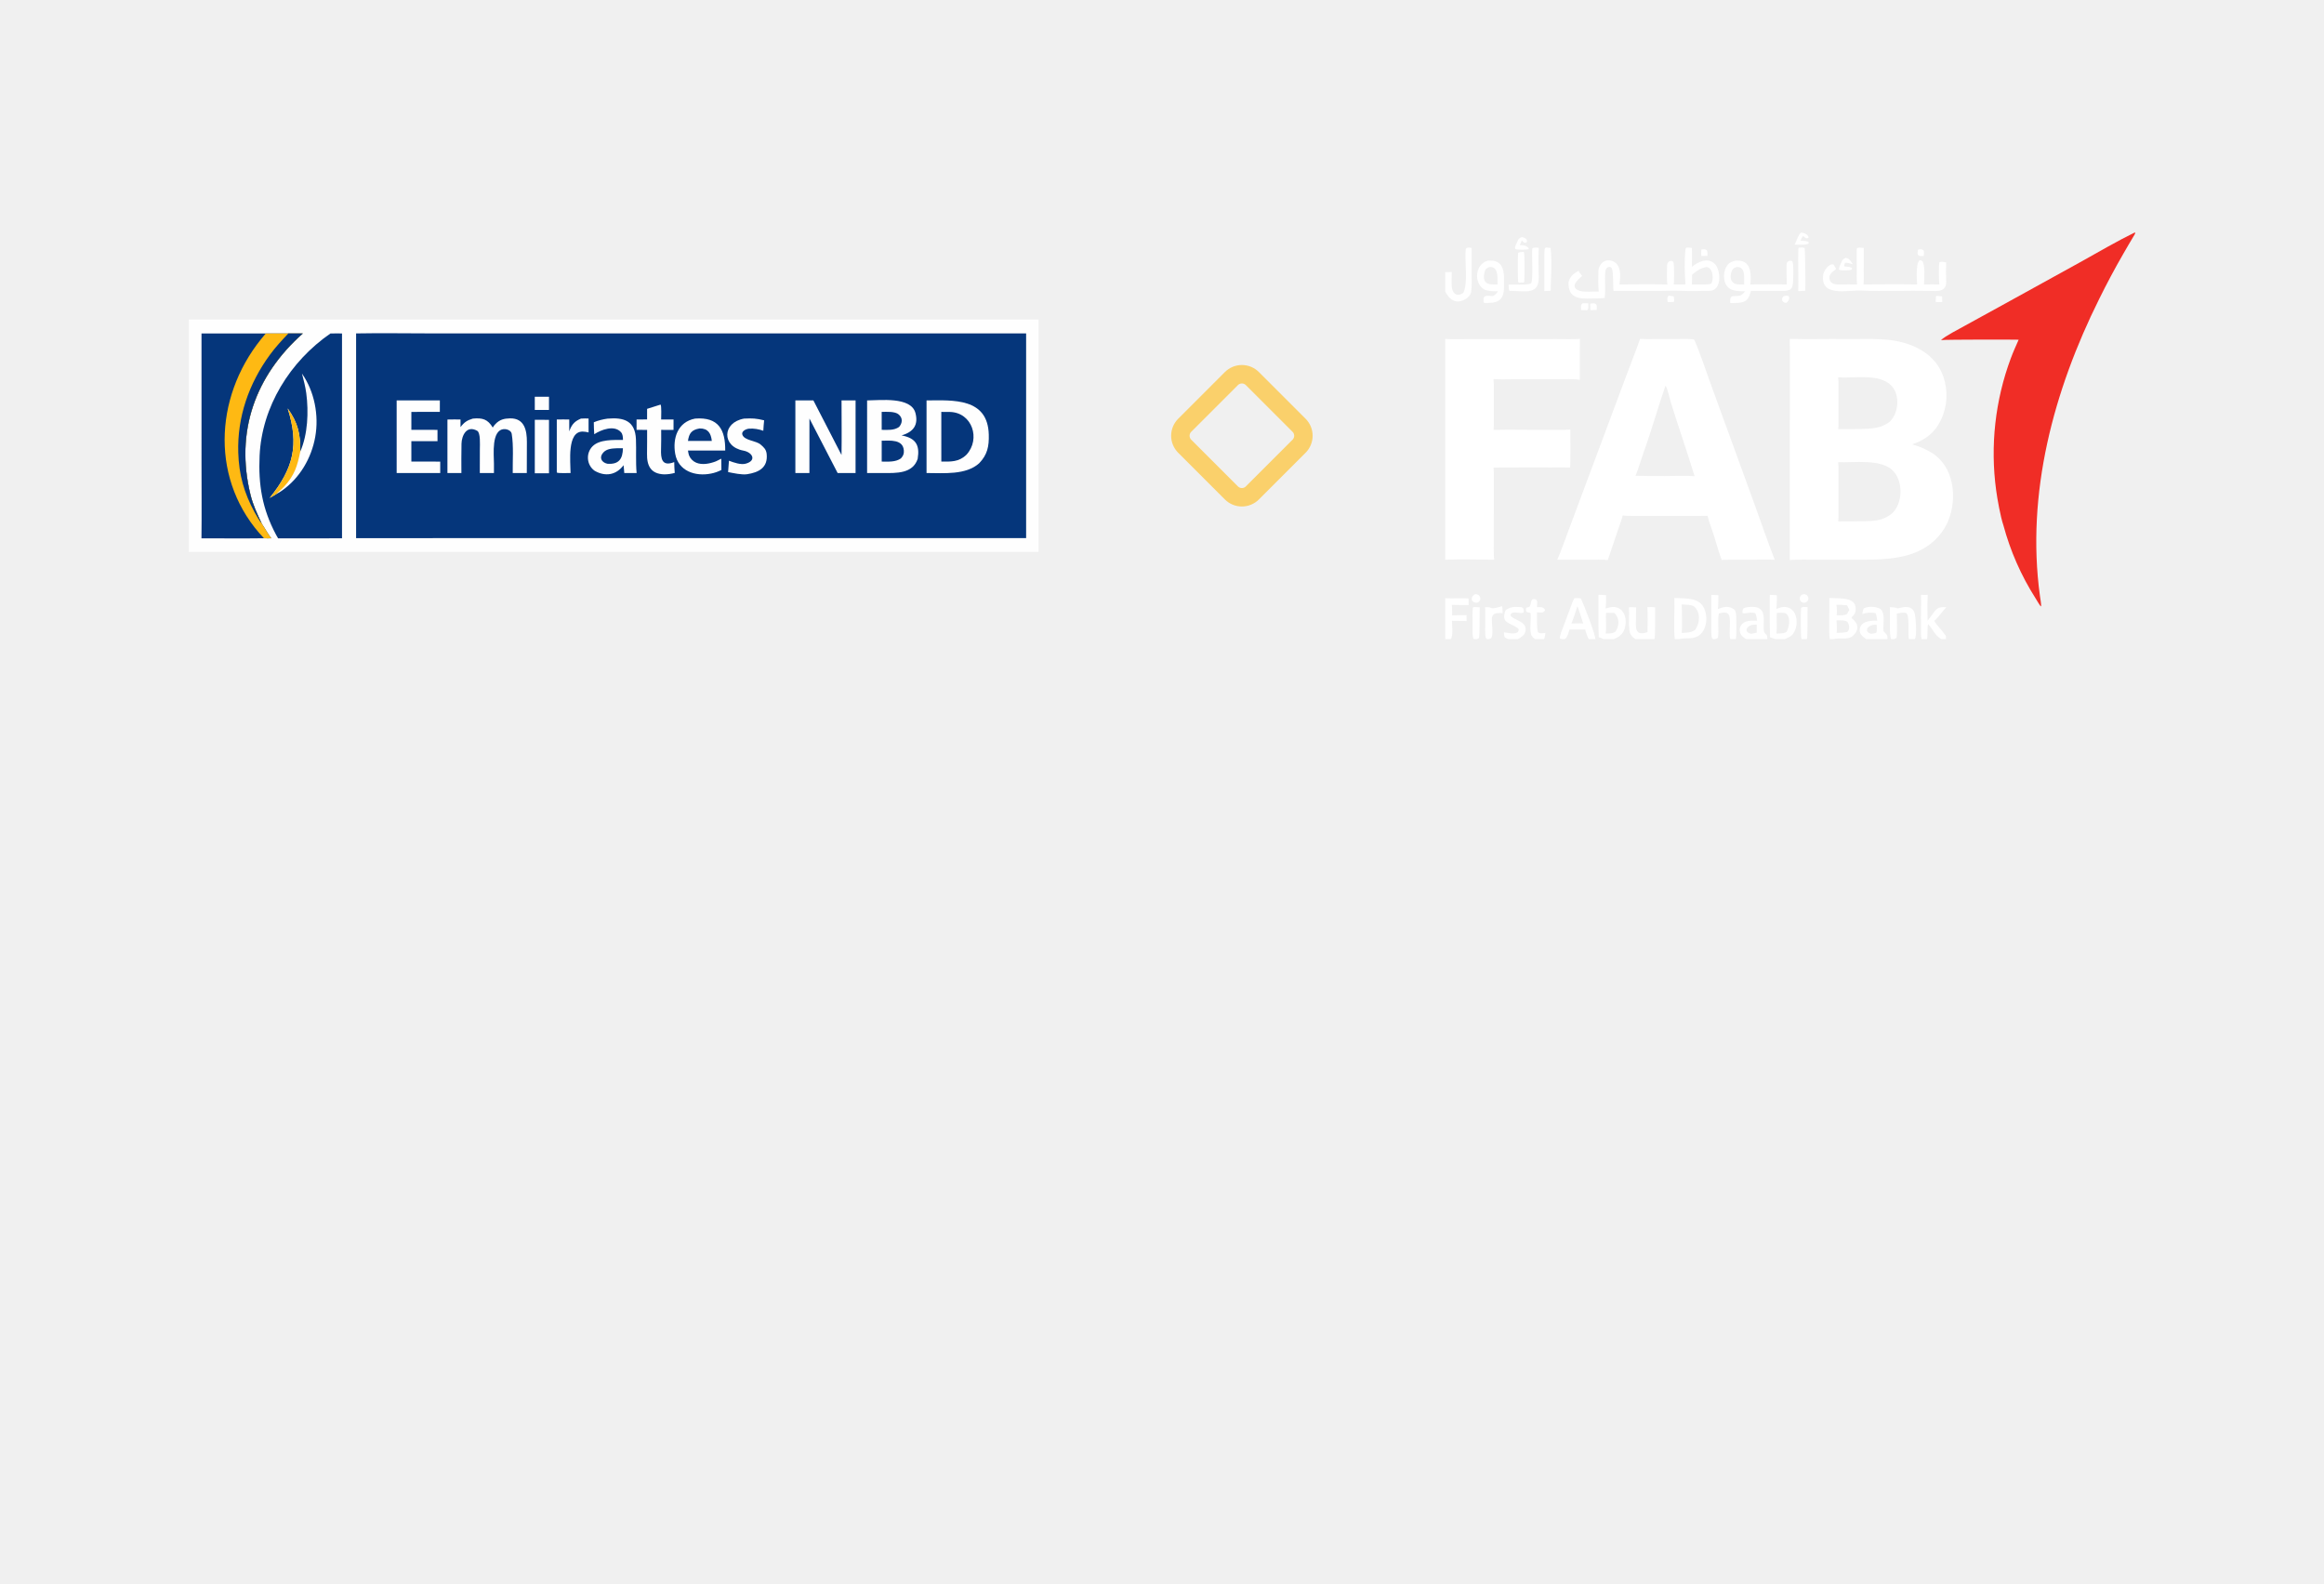
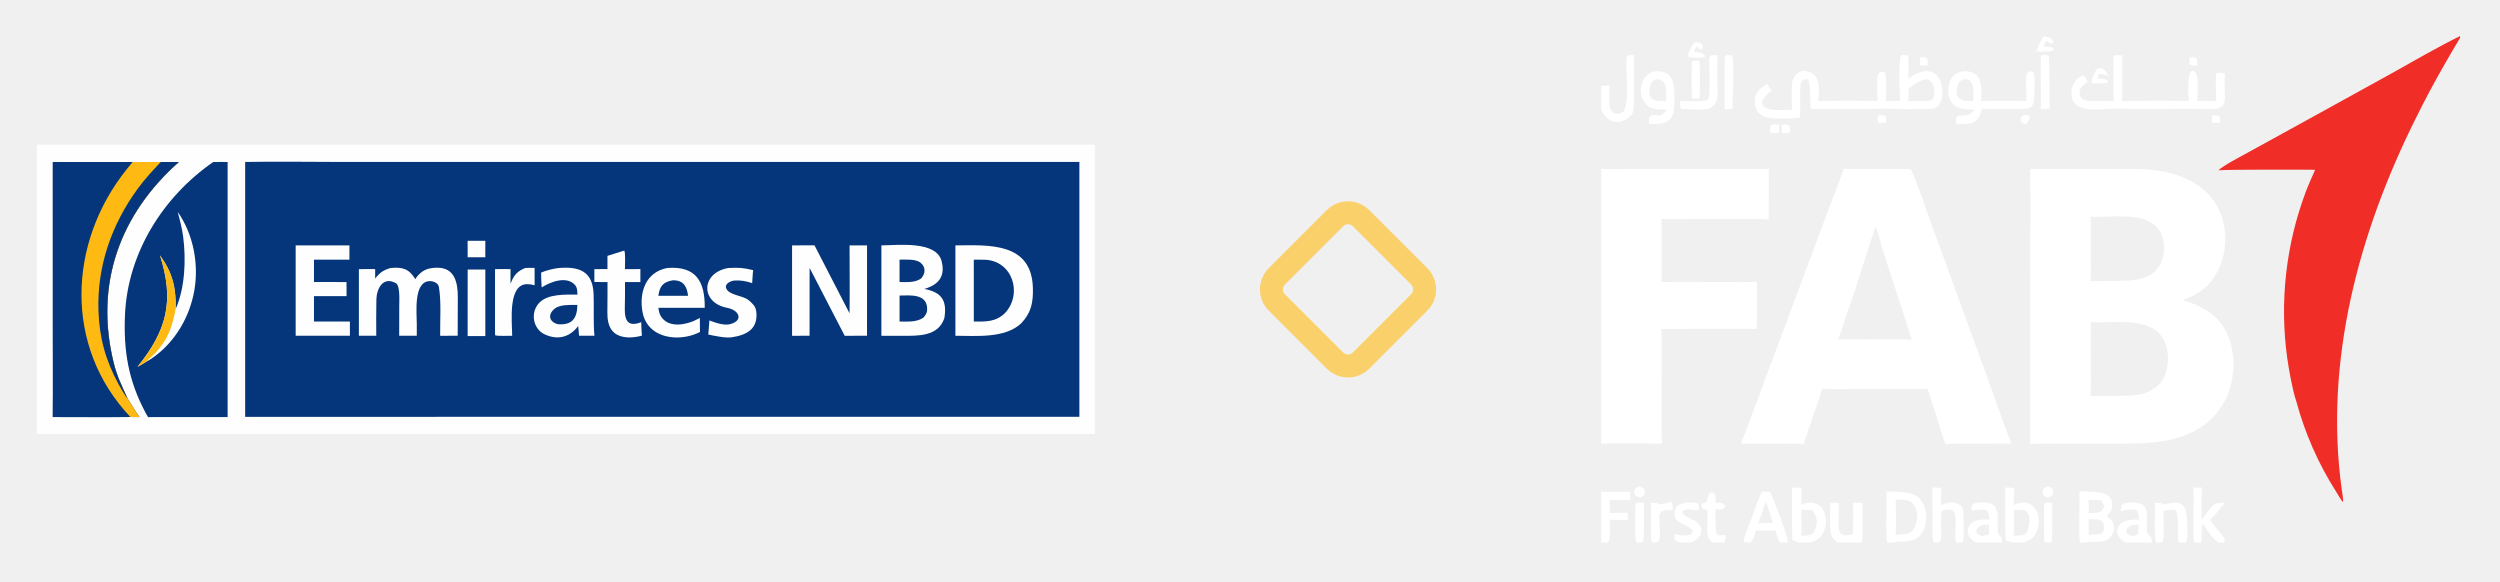
- <svg xmlns="http://www.w3.org/2000/svg" width="320" height="218" viewBox="0 0 320 218" fill="none">
+ <svg xmlns="http://www.w3.org/2000/svg" width="276.48" height="64.32" viewBox="21.92 28 276.48 64.32" fill="none">
  <path d="M26 44H143V76H26V44Z" fill="#FEFEFE" />
  <path d="M49.033 45.912C52.38 45.846 55.958 45.909 59.319 45.909L141.291 45.91L141.291 74.093L49.033 74.1L49.033 45.912Z" fill="#05367B" />
  <path d="M127.58 55.138C131.261 55.107 136.017 54.761 136.149 59.852C136.19 61.437 135.973 62.602 134.823 63.79C133.006 65.436 129.921 65.139 127.58 65.133L127.58 55.138Z" fill="#FEFEFE" />
  <path d="M129.613 56.716C130.011 56.712 130.398 56.712 130.796 56.723C133.894 56.809 135.044 60.467 133.084 62.602L133.062 62.624C132.033 63.627 130.915 63.568 129.615 63.559L129.613 56.716Z" fill="#05367B" />
  <path d="M119.395 55.137C121.143 55.129 125.444 54.584 126.049 56.864C126.488 58.518 125.761 59.487 124.143 59.953C126.104 60.327 126.67 61.281 126.358 63.185C125.679 65.237 123.423 65.139 121.66 65.138L119.394 65.133L119.395 55.137Z" fill="#FEFEFE" />
  <path d="M121.405 60.684C122.562 60.669 124.35 60.465 124.455 62.047C124.486 62.51 124.352 62.781 124.051 63.119C123.306 63.65 122.292 63.564 121.404 63.559L121.405 60.684Z" fill="#05367B" />
  <path d="M121.402 56.716C122.065 56.71 123.227 56.623 123.744 57.069C124.33 57.574 124.265 58.24 123.8 58.789C123.111 59.281 122.215 59.198 121.404 59.188L121.402 56.716Z" fill="#05367B" />
  <path d="M109.517 55.137L111.997 55.133L115.871 62.649C115.911 60.194 115.875 57.602 115.875 55.137L117.808 55.137L117.805 65.132L115.337 65.134L111.456 57.631L111.452 65.132L109.517 65.134V55.137Z" fill="#FEFEFE" />
  <path d="M65.109 57.64C66.439 57.515 67.147 57.717 67.848 58.871C67.956 58.69 68.085 58.522 68.233 58.37C68.822 57.772 69.414 57.624 70.224 57.608C72.215 57.567 72.555 59.268 72.549 60.852C72.543 62.283 72.543 63.707 72.537 65.132L70.6 65.134C70.575 63.424 70.738 61.434 70.46 59.739C70.387 59.291 69.828 59.068 69.401 59.09C67.639 59.185 68.006 62.572 68.013 63.816L68.013 65.131L66.067 65.133L66.074 61.845C66.075 61.24 66.183 59.591 65.71 59.323C64.254 58.498 63.572 59.978 63.546 61.093C63.512 62.551 63.528 63.792 63.532 65.133L61.609 65.133L61.61 57.768C62.203 57.75 62.815 57.759 63.41 57.761L63.411 58.811C63.91 58.149 64.321 57.87 65.109 57.64Z" fill="#FEFEFE" />
  <path d="M54.618 55.137L60.565 55.137L60.563 56.716L56.643 56.717L56.643 59.187L60.241 59.192C60.254 59.697 60.243 60.24 60.243 60.748L56.642 60.749L56.643 63.558L60.616 63.561V65.133L54.619 65.131L54.618 55.137Z" fill="#FEFEFE" />
  <path d="M83.647 57.645C85.922 57.446 87.457 57.951 87.566 60.493C87.63 62.008 87.517 63.632 87.659 65.131L85.959 65.131C85.944 64.814 85.891 64.38 85.86 64.056C84.851 65.419 83.348 65.668 81.885 64.829C80.762 64.045 80.641 62.401 81.595 61.449C82.558 60.488 84.482 60.578 85.78 60.581C85.766 60.202 85.769 59.8 85.5 59.504C84.564 58.474 82.759 59.183 81.824 59.79C81.777 59.279 81.775 58.668 81.762 58.147C82.335 57.901 83.029 57.729 83.647 57.645Z" fill="#FEFEFE" />
  <path d="M84.967 61.722L85.773 61.72C85.749 63.195 85.207 63.982 83.619 63.856C82.802 63.663 82.462 62.981 83.066 62.315C83.554 61.777 84.29 61.755 84.967 61.722Z" fill="#05367B" />
  <path d="M95.718 57.637C98.945 57.388 99.888 59.195 99.858 62.037H94.732C94.761 62.218 94.797 62.498 94.858 62.66C95.03 63.125 95.385 63.501 95.842 63.702C96.684 64.07 97.744 63.845 98.569 63.529C98.793 63.433 99.092 63.274 99.317 63.162L99.332 64.711C98.878 64.947 98.392 65.116 97.889 65.211C95.757 65.635 93.388 64.878 92.969 62.474C92.6 60.355 93.306 58.092 95.718 57.637Z" fill="#FEFEFE" />
  <path d="M96.325 58.998C97.5 58.975 97.897 59.676 98.012 60.711L94.728 60.711C94.883 59.648 95.241 59.182 96.325 58.998Z" fill="#05367B" />
  <path d="M102.467 57.638C103.623 57.589 104.088 57.602 105.216 57.877C105.162 58.219 105.132 58.947 105.104 59.315C104.476 59.093 103.818 58.975 103.144 59.025C102.735 59.055 102.063 59.373 102.215 59.843C102.485 60.677 104.094 60.655 104.74 61.219C105.169 61.593 105.476 61.857 105.561 62.47C105.778 64.405 104.461 65.055 102.869 65.298C102.13 65.405 100.993 65.148 100.254 65.002C100.303 64.482 100.342 63.961 100.373 63.439C101.037 63.695 102.036 64.038 102.688 63.843C104.198 63.428 103.647 62.288 102.348 62.045C99.358 61.486 99.415 58.166 102.467 57.638Z" fill="#FEFEFE" />
  <path d="M90.956 55.71C91.105 55.873 91.038 57.427 91.036 57.761L92.743 57.76L92.74 59.194L91.04 59.191C91.04 60.041 91.054 60.956 91.023 61.804C90.974 63.141 91.124 64.296 92.837 63.628C92.833 64.131 92.874 64.619 92.91 65.119C92.436 65.25 91.946 65.318 91.453 65.319C89.618 65.256 89.061 64.14 89.091 62.496C89.112 61.408 89.099 60.286 89.105 59.195L87.652 59.187L87.651 57.765L89.1 57.754L89.101 56.297C89.716 56.093 90.335 55.897 90.956 55.71Z" fill="#FEFEFE" />
  <path d="M79.997 57.638C80.311 57.61 80.72 57.623 81.042 57.624L81.044 59.547C80.777 59.47 80.5 59.429 80.222 59.426C78.045 59.42 78.56 63.639 78.563 65.133C78.215 65.136 76.98 65.169 76.714 65.1L76.666 64.988L76.667 57.764C77.228 57.749 77.817 57.76 78.38 57.762L78.381 59.396C78.409 59.318 78.439 59.241 78.469 59.165C78.798 58.352 79.208 57.972 79.997 57.638Z" fill="#FEFEFE" />
  <path d="M73.64 57.807L75.592 57.81L75.592 65.169L73.638 65.167L73.64 57.807Z" fill="#FEFEFE" />
  <path d="M73.637 54.627L75.593 54.627L75.591 56.45L73.638 56.448L73.637 54.627Z" fill="#FEFEFE" />
  <path d="M45.496 45.921C45.964 45.898 46.611 45.917 47.093 45.916L47.094 74.124L38.292 74.128L38.003 73.618C36.101 70.054 35.564 66.741 35.745 62.767C36.053 55.977 39.945 49.756 45.496 45.921Z" fill="#05367B" />
  <path d="M41.347 62.171C42.386 59.823 42.506 56.692 42.174 54.165C42.053 53.239 41.812 52.344 41.58 51.443C43.305 53.905 43.93 57.199 43.407 60.148C42.888 63.071 41.293 65.814 38.829 67.551C38.608 67.707 38.31 67.9 38.066 68.013C37.99 68.09 37.271 68.487 37.131 68.568C40.405 64.507 41.219 61.249 39.61 56.238C41.017 58.185 41.393 59.816 41.347 62.171Z" fill="#FEFEFE" />
  <path d="M39.61 56.238C41.017 58.185 41.393 59.816 41.347 62.171C40.943 64.165 40.575 65.414 39.132 66.996C38.782 67.379 38.371 67.688 38.066 68.013C37.99 68.09 37.271 68.487 37.131 68.568C40.405 64.507 41.219 61.249 39.61 56.238Z" fill="#FEB913" />
  <path d="M36.589 45.917L39.703 45.914L41.697 45.918C35.131 51.735 32.372 59.467 34.484 68.097C34.847 69.582 35.398 70.715 36.035 72.089C36.499 72.776 36.831 73.417 37.34 74.108L37.351 74.122C37.086 74.122 36.594 74.136 36.345 74.118C33.508 74.157 30.585 74.125 27.741 74.126C27.781 70.815 27.748 67.44 27.748 64.125L27.747 45.914L36.589 45.917Z" fill="#05367B" />
  <path d="M36.589 45.917L39.703 45.914L41.697 45.918C35.131 51.735 32.372 59.467 34.484 68.097C34.847 69.582 35.398 70.715 36.035 72.089C36.499 72.776 36.831 73.417 37.34 74.108L37.351 74.122C37.086 74.122 36.594 74.136 36.345 74.118C28.96 66.335 29.431 54.839 35.928 46.725C36.146 46.454 36.368 46.185 36.589 45.917Z" fill="#FEB913" />
  <path d="M39.703 45.914L41.697 45.918C35.131 51.735 32.372 59.467 34.484 68.097C34.847 69.582 35.398 70.715 36.035 72.089C35.782 71.837 35.248 70.892 35.061 70.55C33.597 67.856 32.9 65.364 32.807 62.322C32.657 57.423 34.264 52.818 37.156 48.862C37.953 47.773 38.783 46.89 39.703 45.914Z" fill="#05367B" />
  <path d="M162.685 59.22C162.788 58.972 162.938 58.747 163.128 58.558L169.556 52.13C169.745 51.94 169.971 51.789 170.218 51.687C170.466 51.584 170.732 51.531 171 51.531C171.268 51.531 171.534 51.584 171.781 51.687C172.029 51.789 172.254 51.94 172.444 52.13L178.872 58.558C179.062 58.747 179.212 58.972 179.315 59.22C179.418 59.468 179.47 59.734 179.47 60.002C179.47 60.27 179.418 60.536 179.315 60.783C179.212 61.031 179.062 61.256 178.872 61.446L172.444 67.874C172.254 68.064 172.029 68.214 171.781 68.317C171.534 68.42 171.268 68.472 171 68.472C170.732 68.472 170.466 68.42 170.218 68.317C169.971 68.214 169.745 68.064 169.556 67.874L163.128 61.446C162.938 61.256 162.788 61.031 162.685 60.783C162.582 60.536 162.529 60.27 162.529 60.002C162.529 59.734 162.582 59.468 162.685 59.22Z" stroke="#FAD06B" stroke-width="2.541" stroke-linecap="round" />
  <path d="M246.439 46.665C248.984 46.736 251.561 46.653 254.113 46.688C257.377 46.734 260.724 46.348 263.771 47.802C265.586 48.667 266.908 49.937 267.582 51.853C268.262 53.808 268.145 55.955 267.256 57.823C266.391 59.624 265.127 60.543 263.29 61.192C264.21 61.441 265.024 61.784 265.845 62.262C269.09 64.154 269.559 68.57 268.23 71.794C267.912 72.513 267.491 73.182 266.981 73.779C263.999 77.232 259.256 77.067 255.165 77.066L249.85 77.064C248.789 77.063 247.487 77.035 246.446 77.111L246.446 58.145C246.446 54.357 246.496 50.444 246.439 46.665ZM253.113 71.797C254.49 71.782 255.867 71.799 257.243 71.756C258.539 71.715 259.47 71.519 260.501 70.72C262.028 69.31 262.061 66.336 260.707 64.873C259.086 63.119 255.269 63.74 253.109 63.638C253.163 64.199 253.142 64.953 253.141 65.536L253.144 68.541C253.144 69.068 253.177 71.428 253.113 71.797ZM253.113 59.097C254.466 59.083 255.827 59.105 257.177 59.033C258.332 58.971 259.273 58.785 260.205 58.066C261.475 56.858 261.635 54.336 260.416 53.087C258.738 51.369 255.296 52.123 253.098 51.953C253.165 52.45 253.143 53.163 253.143 53.679L253.145 56.36C253.145 56.853 253.175 58.739 253.113 59.097Z" fill="white" />
  <path d="M225.831 46.656C226.424 46.71 227.206 46.688 227.816 46.689L231.192 46.683C231.687 46.68 232.822 46.641 233.251 46.748C233.58 47.157 235.265 52.08 235.565 52.899L241.514 69.234C242.44 71.778 243.392 74.586 244.369 77.081C243.619 77.025 242.403 77.063 241.601 77.063C240.114 77.061 238.544 77.046 237.062 77.102C236.545 75.749 236.191 74.221 235.696 72.848C235.492 72.281 235.256 71.606 235.123 71.026C234.397 71.048 233.609 71.035 232.878 71.037L226.515 71.036C225.85 71.036 223.975 71.076 223.437 70.978C223.331 71.461 222.929 72.553 222.752 73.075L221.382 77.12C220.853 77.035 219.506 77.064 218.936 77.064L214.431 77.063C214.979 75.821 215.574 74.102 216.062 72.805L223.888 51.845C224.513 50.164 225.243 48.335 225.831 46.656ZM225.201 65.517C226.545 65.544 227.888 65.555 229.232 65.549C230.348 65.544 232.296 65.481 233.332 65.567C232.319 62.216 231.152 58.91 230.113 55.567C229.991 55.176 229.546 53.284 229.328 53.095C228.298 56.065 227.424 59.214 226.352 62.187C225.996 63.175 225.598 64.583 225.201 65.517Z" fill="white" />
  <path d="M293.965 32C294.023 32.129 294.012 32.147 293.906 32.324C293.386 33.197 292.862 34.071 292.361 34.955C291.187 36.99 290.08 39.063 289.043 41.171C282.782 53.746 278.956 67.912 280.884 82.038C280.941 82.455 281.059 83.06 281.051 83.463L280.992 83.488C280.889 83.409 280.375 82.531 280.267 82.36C278.297 79.262 276.81 75.88 275.856 72.331C275.458 71.175 275.02 68.724 274.856 67.5C274.026 61.37 274.72 55.128 276.876 49.334C277.19 48.484 277.59 47.61 277.954 46.778C277.907 46.753 267.907 46.739 267.261 46.832C267.828 46.284 269.733 45.307 270.544 44.856L276.882 41.371L286.426 36.106C288.758 34.803 291.594 33.156 293.965 32Z" fill="#F02D26" />
  <path d="M232.246 34.079C232.462 34.081 232.749 34.117 232.97 34.138C232.987 35.006 232.985 35.875 232.962 36.743C233.845 36.013 235.189 35.407 236.123 36.342C236.97 37.19 237.115 40.034 235.418 40.039C234.219 40.052 232.937 40.112 231.742 40.05C230.534 39.987 229.455 40.045 228.26 40.053L222.18 40.057C222.055 39.281 222.203 37.686 221.953 36.979C221.819 36.603 221.113 36.654 221.039 37.41C220.925 38.566 221.107 39.873 220.949 41.025C220.139 41.109 219.35 41.097 218.543 41.11C216.9 41.136 215.918 40.667 215.977 38.834C216.246 37.977 216.614 37.731 217.354 37.284C217.5 37.566 217.663 37.757 217.858 38.005C217.271 38.488 216.002 39.568 217.539 40.056C218.191 40.263 219.384 40.11 220.134 40.146C220.043 39.266 220.062 38.24 220.087 37.353C220.111 36.503 220.798 35.707 221.703 35.864C223.282 36.137 223.175 37.973 222.98 39.176C225.059 39.131 227.51 39.125 229.585 39.176C229.574 39.088 229.564 39 229.557 38.912C229.496 38.176 229.521 37.222 229.552 36.469C229.571 36.017 230.107 35.731 230.409 36.073C230.562 36.522 230.518 38.632 230.467 39.176C231.001 39.165 231.545 39.167 232.08 39.163C231.964 37.646 231.908 35.887 232.079 34.369C232.102 34.164 232.113 34.18 232.246 34.079ZM232.987 37.829C232.98 38.224 232.99 38.796 232.96 39.178L233.817 39.164C234.258 39.168 235.276 39.233 235.626 39.04C235.978 38.629 235.944 36.782 234.932 36.769C234.06 36.965 233.685 37.247 232.987 37.829Z" fill="white" />
  <path d="M256.048 34.093L256.636 34.145C256.622 35.197 256.619 36.248 256.626 37.299C256.627 37.843 256.653 38.652 256.59 39.175C258.953 39.137 261.628 39.119 263.984 39.177C263.939 38.814 263.676 35.133 264.684 35.957C265.091 36.29 264.975 38.519 264.919 39.174C265.622 39.156 266.325 39.156 267.028 39.173C266.969 38.699 266.931 36.547 267.039 36.133C267.26 35.971 267.689 36.084 267.973 36.126C267.935 36.942 267.947 37.862 267.978 38.681C268.037 40.254 266.802 40.08 265.644 40.058C262.516 39.972 259.371 40.147 256.238 40.004C254.429 39.921 250.59 40.962 251.048 37.811C251.123 37.293 251.804 36.27 252.432 36.414C252.586 36.541 252.719 36.858 252.814 37.048C252.458 37.329 251.923 37.669 251.903 38.157C251.863 39.112 252.67 39.188 253.396 39.176C254.168 39.163 254.948 39.151 255.709 39.175C255.635 38.498 255.669 37.614 255.671 36.911C255.672 36.051 255.625 35.079 255.668 34.23C255.812 34.093 255.815 34.132 256.048 34.093Z" fill="white" />
  <path d="M238.948 35.894C241.111 35.702 241.153 37.578 241.015 39.174C242.578 39.126 244.471 39.15 246.033 39.17C246.017 38.818 245.957 36.41 246.03 36.233C246.083 36.101 246.187 35.996 246.319 35.942C246.473 35.88 246.615 35.883 246.765 35.952C246.995 36.16 246.92 37.909 246.915 38.301C246.892 39.971 246.585 40.057 245.164 40.058L241.09 40.043C240.703 41.84 239.761 41.711 238.239 41.727C238.219 40.753 238.281 40.777 239.246 40.75C239.781 40.735 239.97 40.489 240.293 40.109C239.656 40.09 238.829 40.111 238.259 39.797C237.262 39.249 237.182 37.658 237.694 36.75C238.014 36.184 238.368 36.057 238.948 35.894ZM239.314 39.159L240.158 39.183C240.133 38.3 240.409 36.721 239.14 36.761C238.843 36.861 238.58 36.976 238.466 37.282C238.121 38.205 238.27 39.051 239.314 39.159Z" fill="white" />
  <path d="M204.85 35.894C204.959 35.884 205.068 35.879 205.177 35.877C207.359 35.853 207.093 38.031 207.09 39.537C207.086 41.538 206.054 41.757 204.381 41.717C204.254 41.6 204.293 41.617 204.269 41.398C204.268 41.362 204.267 41.327 204.266 41.291C204.252 40.522 204.966 40.756 205.559 40.771C205.912 40.598 206.023 40.413 206.27 40.112C205.763 40.111 204.745 40.099 204.339 39.842C202.886 38.923 203.115 36.373 204.85 35.894ZM205.408 39.159C205.661 39.167 205.946 39.168 206.196 39.184C206.178 38.315 206.39 36.7 205.114 36.766C204.839 36.865 204.571 36.983 204.478 37.273C204.154 38.29 204.275 39.1 205.408 39.159Z" fill="white" />
  <path d="M211.334 34.1L211.881 34.11C211.802 35.325 211.85 36.914 211.874 38.155C211.921 40.628 210.078 40.066 208.129 40.055C207.99 40.064 207.929 40.084 207.816 40.005C207.728 39.834 207.738 39.425 207.717 39.193C208.297 39.154 210.469 39.295 210.808 39.016C211.139 38.744 210.89 34.972 210.984 34.225C211.091 34.095 211.125 34.13 211.334 34.1Z" fill="white" />
  <path d="M247.705 34.101C247.945 34.081 248.291 34.039 248.498 34.166C248.549 34.301 248.624 39.767 248.57 40.009L248.478 40.05L247.613 40.083C247.656 38.38 247.572 35.983 247.622 34.218C247.655 34.172 247.683 34.133 247.705 34.101Z" fill="white" />
  <path d="M212.879 34.08L213.5 34.142C213.703 35.705 213.591 37.672 213.533 39.251C213.526 39.428 213.547 39.909 213.512 40.027L213.38 40.043C213.135 40.069 212.892 40.07 212.646 40.074L212.648 36.122C212.649 35.547 212.633 34.868 212.692 34.296C212.707 34.15 212.757 34.154 212.879 34.08Z" fill="white" />
  <path d="M209.593 34.704C209.713 34.679 209.718 34.676 209.834 34.71C209.956 34.935 209.933 38.548 209.862 38.862C209.694 38.951 209.682 38.912 209.455 38.888C209.24 38.935 209.167 38.986 209.034 38.813C208.991 38.349 208.968 35.172 209.047 34.814C209.174 34.713 209.422 34.717 209.593 34.704Z" fill="white" />
  <path d="M209.539 32.653C209.905 32.703 210.308 32.865 210.24 33.31C210.114 33.443 210.179 33.407 209.989 33.437C209.786 33.398 209.688 33.251 209.548 33.094L209.268 33.755C209.877 33.775 209.997 33.749 210.454 34.127C210.493 34.185 210.48 34.223 210.476 34.295C210.335 34.4 208.811 34.434 208.633 34.275C208.532 33.962 208.858 33.453 208.979 33.157C209.111 32.833 209.225 32.776 209.539 32.653Z" fill="white" />
  <path d="M247.967 32.036C248.374 32.025 248.983 32.275 249.029 32.713C248.9 32.821 248.951 32.787 248.752 32.819C248.469 32.745 248.403 32.533 248.261 32.505C248.114 32.653 248.005 32.938 247.914 33.136C248.341 33.162 248.58 33.165 248.991 33.285C249.039 33.386 249.033 33.412 249.037 33.526C248.783 33.769 247.534 33.691 247.121 33.686C247.35 33.192 247.599 32.378 247.967 32.036Z" fill="white" />
  <path d="M254.168 35.499C254.682 35.61 254.844 35.968 255.108 36.383C254.74 36.31 254.335 36.092 254.033 36.216C253.975 36.379 253.932 36.474 253.927 36.65C254.128 36.783 254.42 36.606 255.013 36.896C255.018 37.006 255.011 37.014 254.974 37.12C254.74 37.254 253.365 37.295 253.216 37.112C253.208 36.936 253.297 36.654 253.379 36.498C253.691 35.906 253.568 35.739 254.168 35.499Z" fill="white" />
  <path d="M203.085 81.82C203.893 81.767 204.121 82.68 203.412 82.996C202.508 83.012 202.408 82.217 203.085 81.82Z" fill="white" />
  <path d="M248.163 81.868C248.365 81.775 248.602 81.805 248.776 81.945C248.95 82.085 249.03 82.312 248.983 82.531C248.936 82.75 248.771 82.924 248.556 82.98C248.26 83.058 247.954 82.895 247.852 82.605C247.75 82.316 247.885 81.995 248.163 81.868Z" fill="white" />
  <path d="M217.949 41.758L218.695 41.765C218.683 42.071 218.78 42.542 218.535 42.722C218.272 42.696 217.986 42.7 217.72 42.698C217.703 42.313 217.581 41.934 217.949 41.758Z" fill="white" />
  <path d="M218.96 41.811C219.042 41.802 219.125 41.793 219.207 41.786C219.478 41.761 219.569 41.734 219.788 41.917C219.907 42.108 219.872 42.459 219.839 42.68C219.57 42.681 219.265 42.702 218.993 42.713C218.971 42.41 218.967 42.114 218.96 41.811Z" fill="white" />
  <path d="M245.924 40.71C246.654 40.653 246.354 41.462 245.932 41.718C245.519 41.645 245.246 41.425 245.452 40.95C245.535 40.759 245.738 40.752 245.924 40.71Z" fill="white" />
  <path d="M264.102 34.367C264.447 34.326 264.574 34.271 264.842 34.46C264.968 34.645 264.915 35.011 264.895 35.245C264.599 35.259 264.348 35.311 264.12 35.125C263.977 34.901 264.057 34.626 264.102 34.367Z" fill="white" />
  <path d="M229.757 40.711C229.974 40.727 230.25 40.777 230.47 40.811C230.494 41.024 230.542 41.317 230.506 41.521L230.406 41.582C230.146 41.597 229.876 41.589 229.614 41.585C229.586 41.233 229.506 40.978 229.757 40.711Z" fill="white" />
  <path d="M234.264 34.36C234.603 34.329 234.758 34.271 235.019 34.457C235.133 34.643 235.105 34.998 235.108 35.231L234.246 35.247C234.234 34.923 234.246 34.683 234.264 34.36Z" fill="white" />
  <path d="M266.587 40.738C266.84 40.748 267.153 40.789 267.411 40.815C267.414 41.068 267.431 41.333 267.443 41.587L266.535 41.588C266.538 41.294 266.562 41.03 266.587 40.738Z" fill="white" />
  <path d="M217.538 46.666L217.528 52.3C216.938 52.175 215.283 52.215 214.59 52.216L208.621 52.221C207.891 52.222 206.287 52.274 205.645 52.202C205.734 53.009 205.688 54.842 205.686 55.742C205.683 56.61 205.735 58.392 205.656 59.195C208.075 59.133 210.542 59.213 212.964 59.183C213.869 59.172 215.366 59.23 216.224 59.151C216.224 59.706 216.263 64.221 216.186 64.381C216.09 64.394 215.672 64.36 215.519 64.36L213.5 64.363C210.885 64.352 208.27 64.359 205.655 64.385C205.727 65.308 205.685 66.779 205.684 67.735L205.683 73.823C205.683 74.569 205.639 76.436 205.743 77.068C203.679 77.058 201.018 76.987 199 77.071V46.675C199.933 46.735 201.321 46.694 202.3 46.693L214.371 46.69C215.252 46.69 216.691 46.728 217.538 46.666Z" fill="white" />
  <path d="M230.55 82.341C231.738 82.423 233.434 82.242 234.296 83.226C235.208 84.267 235.182 86.407 234.119 87.353C233.211 88.161 232.212 87.746 231.214 88H230.608C230.429 86.556 230.615 83.915 230.55 82.341ZM231.564 87.16C232.213 87.116 232.864 87.13 233.403 86.736C234.067 85.853 234.196 84.331 233.292 83.54C232.946 83.237 232.03 83.264 231.557 83.232C231.6 84.018 231.638 86.423 231.564 87.16Z" fill="white" />
  <path d="M251.884 82.341C253.35 82.444 255.961 82.093 255.456 84.318C255.426 84.492 255.297 84.606 255.208 84.733C255.141 84.827 254.862 85.044 254.966 85.121C255.908 85.83 256.057 86.74 255.095 87.581C254.424 88.167 253.265 87.765 252.483 88H251.942C251.763 86.623 251.946 83.863 251.884 82.341ZM252.898 87.151C253.349 87.127 253.893 87.112 254.327 87.022C254.72 86.735 254.655 86.102 254.448 85.728C254.236 85.347 253.249 85.425 252.882 85.423C252.919 85.893 252.948 86.681 252.898 87.151ZM252.896 84.728C253.354 84.725 254.045 84.799 254.36 84.491L254.638 83.982C254.532 83.746 254.455 83.561 254.312 83.342C253.821 83.281 253.355 83.283 252.862 83.277C252.941 83.724 252.945 84.277 252.896 84.728Z" fill="white" />
  <path d="M220.099 81.901C220.419 81.916 220.845 81.923 221.155 81.953C221.147 82.437 221.157 83.345 221.083 83.789C221.712 83.598 222.33 83.445 222.942 83.784C223.985 84.362 224.058 86.016 223.537 86.951C223.325 87.34 222.993 87.648 222.591 87.83C222.465 87.889 222.337 87.917 222.236 88H220.775C220.518 87.866 220.418 87.824 220.142 87.738C220.052 85.855 220.126 83.804 220.099 81.901ZM221.092 87.239C221.613 87.216 222.044 87.27 222.448 86.959C222.997 86.091 223.016 85.186 222.303 84.4L221.155 84.384C221.067 85.228 221.226 86.426 221.092 87.239Z" fill="white" />
  <path d="M243.683 81.913C243.969 81.923 244.392 81.928 244.667 81.958C244.651 82.5 244.671 83.354 244.588 83.846C245.185 83.613 245.729 83.45 246.354 83.715C247.734 84.297 247.657 86.808 246.557 87.609C246.323 87.779 246.009 87.849 245.782 88H244.497C244.221 87.927 243.993 87.85 243.726 87.757C243.642 85.931 243.694 83.766 243.683 81.913ZM244.597 87.239C245.059 87.219 245.641 87.267 245.99 86.998C246.351 86.394 246.63 85.047 245.934 84.495C245.73 84.334 244.947 84.382 244.667 84.387C244.577 85.218 244.73 86.451 244.597 87.239Z" fill="white" />
  <path d="M216.769 82.369C216.921 82.364 217.635 82.326 217.695 82.446C218.024 83.097 219.747 87.518 219.658 88H218.776C218.572 87.771 218.366 87.011 218.262 86.683C217.544 86.697 216.825 86.696 216.107 86.683C215.944 87.168 215.858 87.742 215.456 88H215.039C214.946 87.938 214.905 87.942 214.794 87.941C214.671 87.663 215.247 86.335 215.388 85.959L216.519 82.917C216.584 82.749 216.683 82.527 216.769 82.369ZM216.368 85.846C216.624 85.839 216.881 85.837 217.138 85.838C217.387 85.835 217.761 85.818 217.999 85.85C217.905 85.562 217.286 83.563 217.191 83.493C216.975 84.157 216.653 85.222 216.368 85.846Z" fill="white" />
  <path d="M241.705 84.431C241.496 84.391 241.324 84.357 241.111 84.353C240.879 84.348 240.112 84.5 239.96 84.446C239.882 84.268 239.952 83.829 240.112 83.746C240.573 83.524 241.679 83.498 242.128 83.712C243.281 84.262 242.673 86.001 242.902 86.951C243.024 87.456 243.383 87.169 243.345 88H240.42C239.999 87.725 239.689 87.511 239.568 86.972C239.503 86.686 239.555 86.386 239.713 86.139C240.199 85.373 241.159 85.46 241.934 85.458C241.879 85.017 241.865 84.841 241.705 84.431ZM241.113 87.277L241.889 87.116C241.887 86.751 241.878 86.36 241.887 85.997L241.196 86.052C240.38 86.319 240.16 87.047 241.113 87.277Z" fill="white" />
  <path d="M256.434 84.545C256.473 84.333 256.519 83.933 256.633 83.773C257.214 83.425 258.823 83.467 259.16 84.132C259.558 84.915 259.243 86.059 259.354 86.917C259.789 87.413 259.904 87.359 259.897 88H256.971C256.614 87.773 256.122 87.379 256.08 86.952C255.94 85.52 257.601 85.411 258.484 85.471C258.425 85.043 258.407 84.823 258.25 84.422C257.58 84.31 257.094 84.33 256.434 84.545ZM257.645 87.267C257.886 87.242 258.138 87.235 258.351 87.124C258.467 86.942 258.426 86.312 258.413 86.072L258.381 86.021C258.216 86.022 258.1 86.024 257.934 86.04C257.037 86.199 256.67 87.026 257.645 87.267Z" fill="white" />
  <path d="M235.629 81.912C235.916 81.923 236.335 81.928 236.611 81.959C236.598 82.512 236.619 83.363 236.544 83.873C237.401 83.531 238.091 83.36 238.883 83.998C238.94 84.148 239.03 84.412 239.041 84.562C239.085 85.159 239.144 87.56 239.004 88H238.239C238.045 87.066 238.308 85.889 238.143 84.953C238 84.139 237.212 84.34 236.673 84.468C236.475 85.447 236.714 86.885 236.547 87.793C236.423 87.946 236.379 87.922 236.162 88H235.862C235.731 87.855 235.694 87.838 235.674 87.616C235.611 86.92 235.64 86.139 235.643 85.438C235.647 84.263 235.642 83.088 235.629 81.912Z" fill="white" />
  <path d="M201.471 40.34C202.178 39.155 201.65 35.829 201.82 34.365C201.864 33.984 202.322 34.108 202.635 34.136L202.631 37.709C202.634 38.528 202.682 39.418 202.561 40.219C202.45 40.955 201.403 41.523 200.727 41.513C199.907 41.5 199.331 40.813 199 40.139V37.474C199.294 37.472 199.617 37.478 199.906 37.448C199.879 38.095 199.848 38.846 199.902 39.494C199.979 40.423 200.614 40.926 201.471 40.34Z" fill="white" />
  <path d="M264.511 81.904C264.81 81.913 265.139 81.931 265.435 81.913C265.382 82.822 265.381 84.546 265.42 85.471C265.591 85.241 265.793 84.98 265.958 84.751C266.657 83.782 266.8 83.54 267.992 83.615C267.451 84.173 266.834 85.079 266.327 85.505C266.805 86.253 267.43 86.799 267.907 87.521C267.954 87.592 267.947 87.894 267.944 88H267.304C266.403 87.49 266.14 86.612 265.503 85.961C265.347 86.104 265.457 87.57 265.346 88H264.579C264.473 87.424 264.522 86.61 264.509 86.008C264.477 84.674 264.559 83.228 264.511 81.904Z" fill="white" />
  <path d="M226.83 83.607C227.266 83.582 227.465 83.589 227.9 83.63C227.896 84.251 227.941 87.757 227.806 88H225.184C224.716 87.709 224.41 87.32 224.349 86.761C224.238 85.729 224.358 84.66 224.3 83.62C224.663 83.609 224.924 83.597 225.287 83.634C225.279 84.155 225.282 84.722 225.263 85.238C225.215 86.578 225.158 87.614 226.852 87.04C226.869 86.31 226.9 84.267 226.83 83.607Z" fill="white" />
  <path d="M261.318 83.783C262.199 83.528 263.355 83.309 263.65 84.517C263.79 85.088 263.988 87.626 263.639 88H262.84C262.665 87.216 263.001 84.829 262.473 84.407C262.034 84.3 261.625 84.406 261.182 84.484C261.169 85.359 261.27 87.002 261.146 87.79C261.07 87.922 260.96 87.942 260.812 88H260.404C260.093 87.609 260.295 84.4 260.214 83.605C260.646 83.623 260.908 83.62 261.318 83.783Z" fill="white" />
  <path d="M199 82.366C199.992 82.456 201.183 82.327 202.216 82.408C202.212 82.704 202.202 83.018 202.22 83.311C201.515 83.308 200.615 83.327 199.919 83.288C199.942 83.766 199.964 84.258 199.953 84.737C200.56 84.7 201.316 84.695 201.931 84.711L201.946 85.511C201.324 85.481 200.475 85.523 199.92 85.475C199.946 86.035 200.114 87.611 199.76 88H199V82.366Z" fill="white" />
  <path d="M207.315 84.011C208.095 83.505 208.513 83.555 209.417 83.601C209.787 83.619 209.858 84.017 209.792 84.308C209.45 84.679 208.119 83.9 207.99 84.725C208.265 85.414 210.511 85.503 210.004 87.079C209.875 87.482 209.368 87.815 209.001 88H207.679C207.06 87.788 207.135 87.671 207.086 87.058C207.605 87.147 208.449 87.364 208.923 87.085C209.096 86.983 209.195 86.65 209.014 86.513C207.94 85.697 206.589 85.877 207.315 84.011Z" fill="white" />
  <path d="M211.358 88C210.97 87.699 210.809 87.519 210.75 86.999C210.659 86.207 210.84 85.182 210.736 84.414C210.584 84.301 210.504 84.368 210.334 84.313C210.085 84.232 210.051 83.855 210.182 83.666C210.337 83.627 210.622 83.601 210.679 83.455C210.846 83.029 210.741 82.256 211.482 82.539C211.706 82.778 211.663 82.846 211.652 83.197C211.648 83.333 211.644 83.468 211.638 83.604C212.04 83.597 212.529 83.531 212.737 83.971C212.659 84.458 211.993 84.344 211.634 84.317C211.637 84.908 211.596 86.581 211.759 87.039C212.021 87.294 212.455 87.196 212.791 87.148C212.757 87.38 212.713 87.803 212.619 88H211.358Z" fill="white" />
  <path d="M204.483 83.616C204.969 83.588 205.038 83.6 205.47 83.756C205.64 83.817 206.603 83.532 206.841 83.477C206.872 83.795 206.907 84.107 206.91 84.426C206.317 84.386 205.471 84.334 205.427 85.131C205.385 85.869 205.642 87.189 205.364 87.838C205.237 87.95 205.183 87.957 205.025 88H204.739C204.701 87.961 204.652 87.911 204.593 87.85C204.438 87.29 204.517 86.34 204.504 85.797C204.485 85.061 204.554 84.302 204.483 83.616Z" fill="white" />
  <path d="M202.937 88C202.696 87.744 202.764 86.499 202.77 86.082C202.78 85.311 202.709 84.432 202.803 83.679C202.836 83.528 203.509 83.604 203.75 83.629C203.722 84.196 203.773 87.68 203.624 87.88L203.387 88H202.937Z" fill="white" />
  <path d="M248.039 88C247.947 87.503 247.933 84.235 247.997 83.713C248.204 83.503 248.61 83.589 248.893 83.611C248.86 84.382 248.934 87.56 248.802 88H248.039Z" fill="white" />
</svg>
